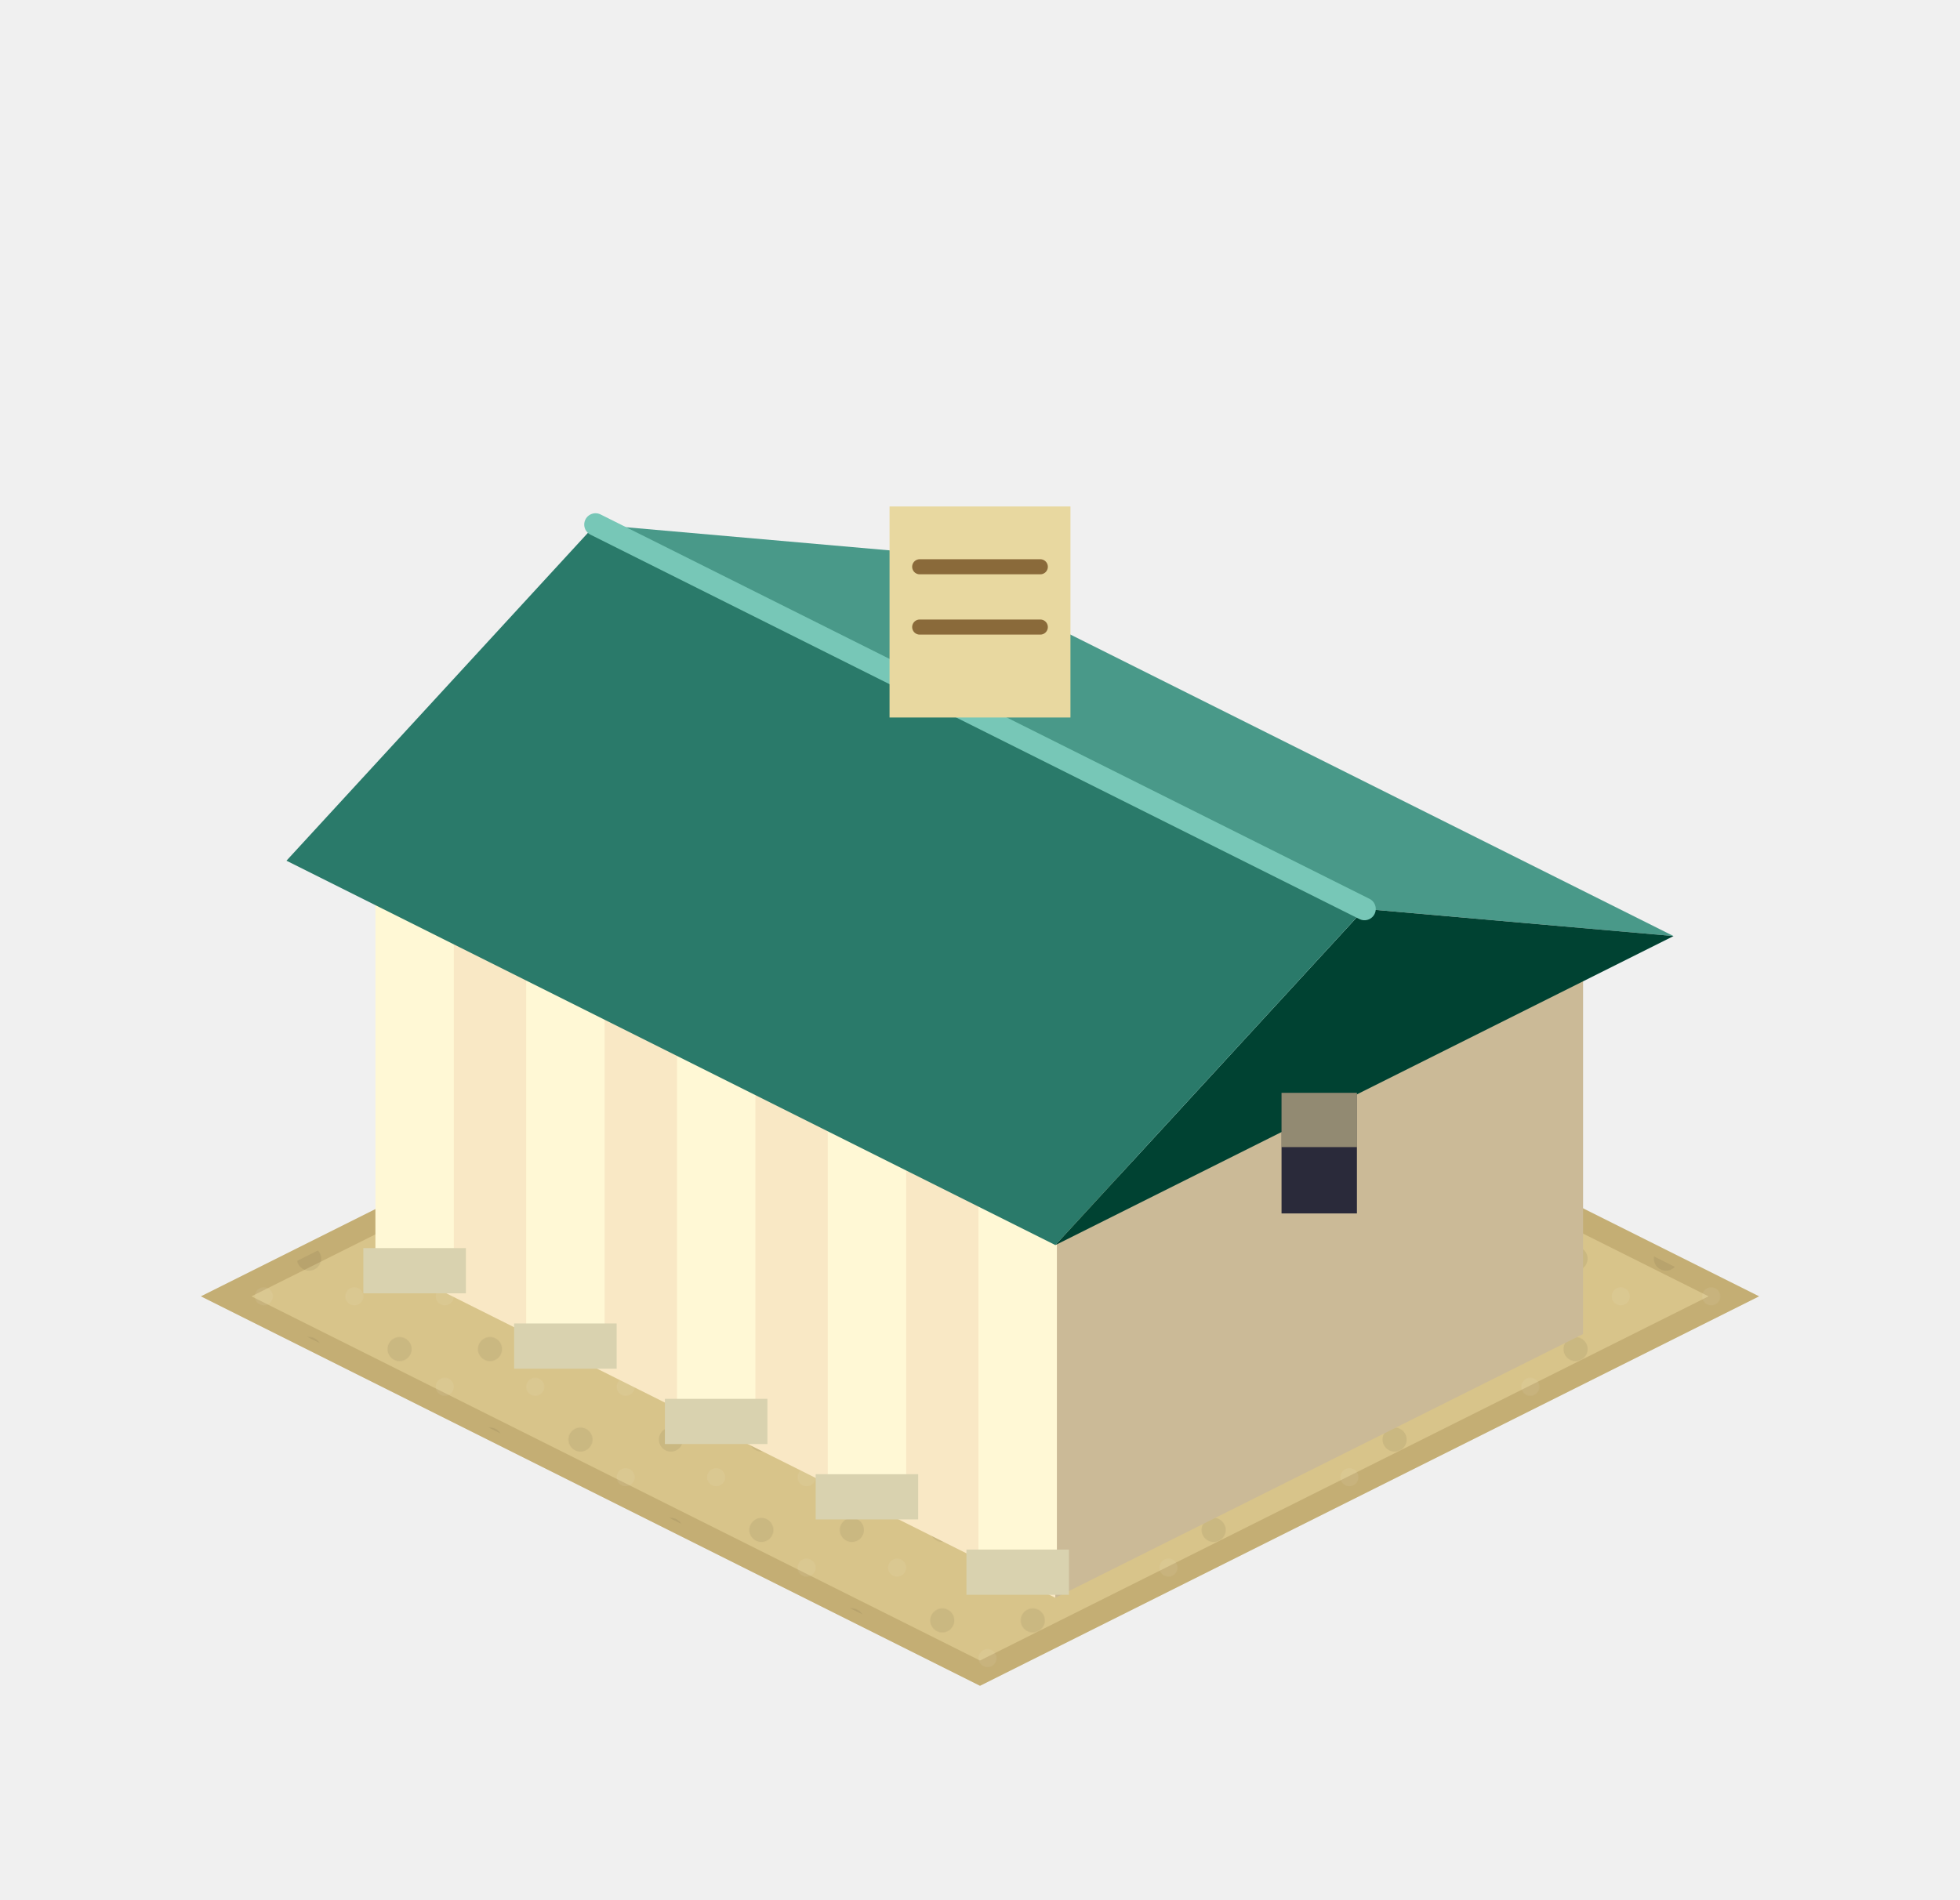
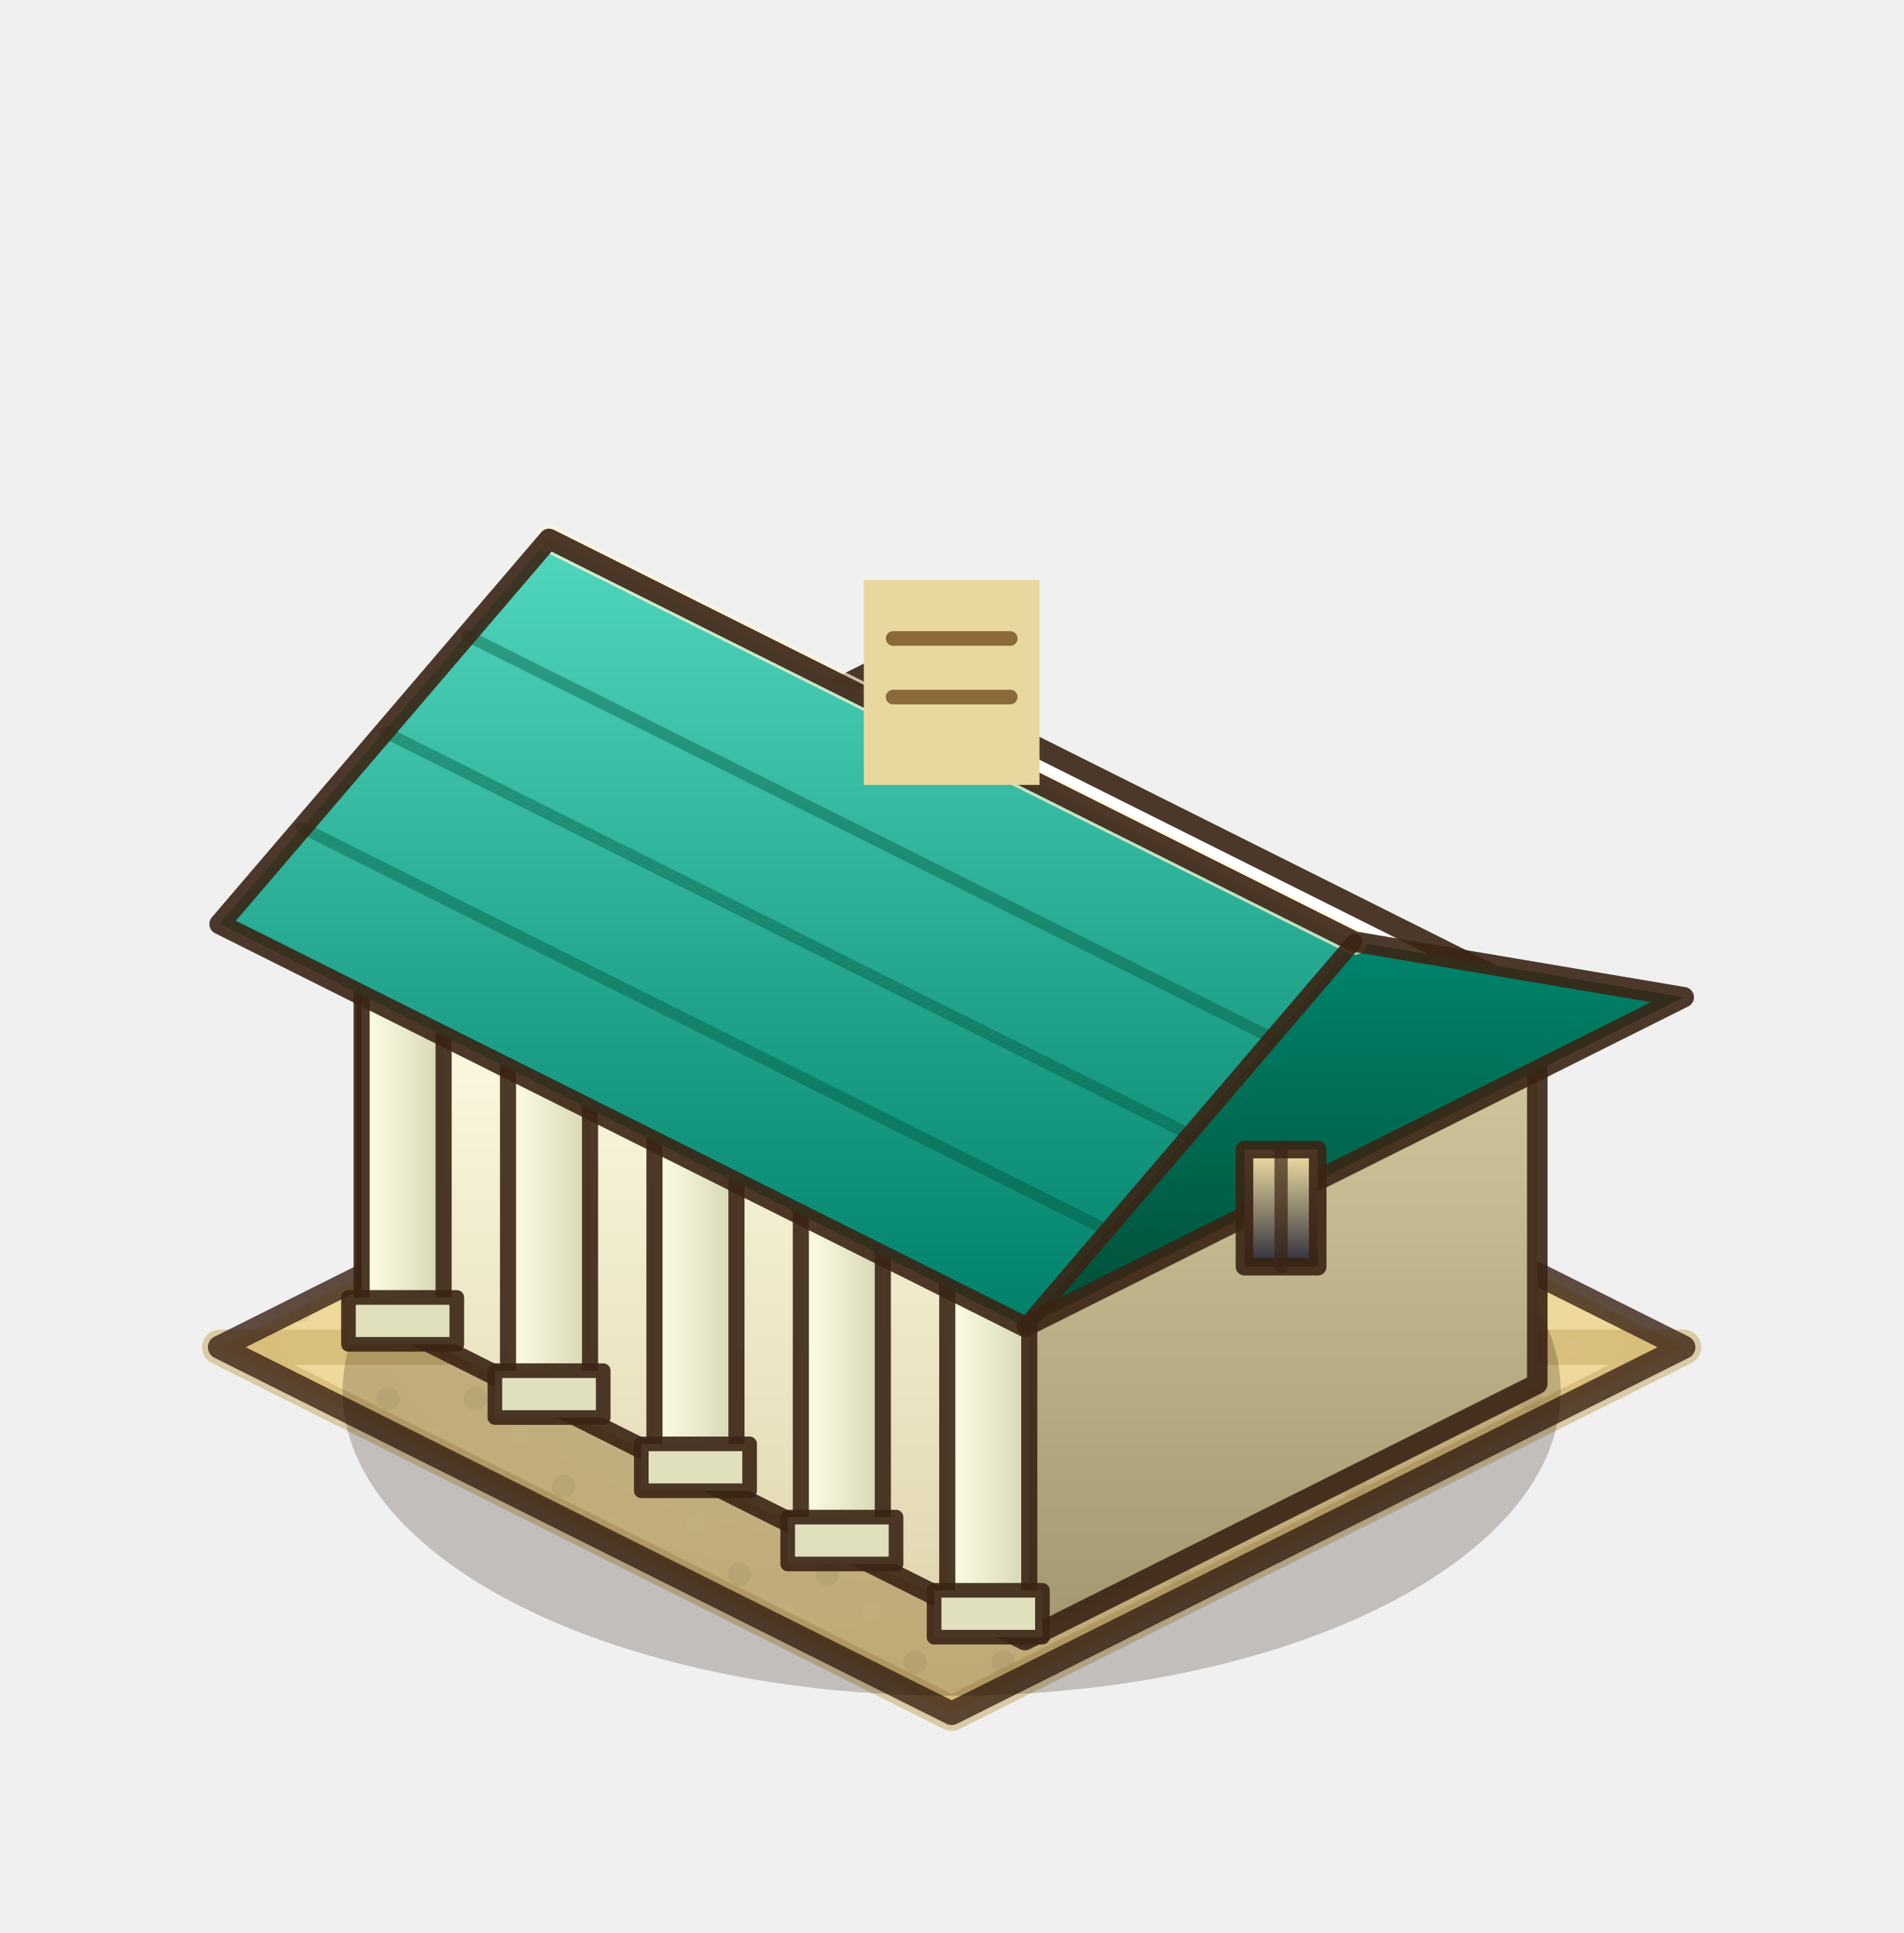
- <svg xmlns="http://www.w3.org/2000/svg" viewBox="35 -16 130 126" width="130" height="126" shape-rendering="geometricPrecision">
+ <svg xmlns="http://www.w3.org/2000/svg" viewBox="35 -22 130 132" width="130" height="132" shape-rendering="geometricPrecision">
  <defs>
    <pattern id="gtex" width="6" height="6" patternUnits="userSpaceOnUse">
      <circle cx="1.5" cy="1.5" r="0.8" fill="#000" opacity="0.18" />
      <circle cx="4.5" cy="4" r="0.6" fill="#fff" opacity="0.18" />
    </pattern>
    <pattern id="stripes" width="8" height="8" patternUnits="userSpaceOnUse" patternTransform="rotate(45)">
      <rect width="4" height="8" fill="#fff" opacity="0.35" />
    </pattern>
+     <pattern id="stonetex" width="12" height="7" patternUnits="userSpaceOnUse">
+       <path d="M0,3.5 h12 M6,0 v3.5 M0,3.5 v3.5 M12,3.5 v3.5" stroke="#000" stroke-width="0.9" fill="none" opacity="0.16" />
+     </pattern>
+     <pattern id="planktex" width="12" height="5" patternUnits="userSpaceOnUse">
+       <path d="M0,2.5 h12" stroke="#000" stroke-width="0.9" opacity="0.18" />
+       <path d="M0,4.6 h12" stroke="#fff" stroke-width="0.6" opacity="0.12" />
+     </pattern>
  </defs>
-   <polygon points="100,45 150,70 100,95 50,70" fill="#d8c48a" />
-   <polygon points="100,45 150,70 100,95 50,70" fill="none" stroke="#c4ae74" stroke-width="1.5" />
-   <polygon points="100,45 150,70 100,95 50,70" fill="url(#gtex)" opacity="0.35" />
-   <polygon points="60,67.5 105,90 105,63.6 60,41.1" fill="#f9e8c5" />
-   <polygon points="105,90 140,72.5 140,46.1 105,63.6" fill="#cbba97" />
-   <polygon points="95,23.6 140,46.1 105,63.6 60,41.1" fill="#fffffd" />
-   <polyline points="60,41.1 105,63.6 140,46.1" fill="none" stroke="#ffffff" stroke-width="1" opacity="0.6" />
-   <rect x="59.9" y="42.3" width="5.2" height="26.4" fill="#fff8d5" />
-   <rect x="58.9" y="40.3" width="7.2" height="3" fill="#d9d2af" />
-   <rect x="59.1" y="66.8" width="6.8" height="3" fill="#d9d2af" />
-   <rect x="69.9" y="47.3" width="5.2" height="26.4" fill="#fff8d5" />
-   <rect x="68.9" y="45.3" width="7.2" height="3" fill="#d9d2af" />
-   <rect x="69.1" y="71.8" width="6.8" height="3" fill="#d9d2af" />
-   <rect x="79.9" y="52.4" width="5.2" height="26.4" fill="#fff8d5" />
-   <rect x="78.9" y="50.3" width="7.2" height="3" fill="#d9d2af" />
-   <rect x="79.1" y="76.8" width="6.8" height="3" fill="#d9d2af" />
-   <rect x="89.9" y="57.4" width="5.2" height="26.4" fill="#fff8d5" />
-   <rect x="88.9" y="55.4" width="7.2" height="3" fill="#d9d2af" />
-   <rect x="89.1" y="81.8" width="6.8" height="3" fill="#d9d2af" />
-   <rect x="99.9" y="62.4" width="5.2" height="26.4" fill="#fff8d5" />
-   <rect x="98.9" y="60.4" width="7.2" height="3" fill="#d9d2af" />
-   <rect x="99.1" y="86.8" width="6.8" height="3" fill="#d9d2af" />
-   <polygon points="95,20.6 146,46.1 125.5,44.3 74.5,18.8" fill="#499989" />
-   <polygon points="105,66.6 146,46.1 125.5,44.3" fill="#004232" />
-   <polygon points="54,41.1 105,66.6 125.5,44.3 74.5,18.8" fill="#2a7a6a" />
-   <line x1="74.5" y1="18.8" x2="125.5" y2="44.3" stroke="#77c7b7" stroke-width="1.5" stroke-linecap="round" />
-   <rect x="120" y="56.5" width="5" height="8" fill="#2a2a3a" />
-   <rect x="120" y="56.5" width="5" height="3.6" fill="#e8d8a0" opacity="0.55" />
+   <defs>
+     <radialGradient id="g0" cx="0.5" cy="0.42" r="0.75">
+       <stop offset="0" stop-color="#f6e4ad" />
+       <stop offset="1" stop-color="#e8d08e" />
+     </radialGradient>
+     <linearGradient id="g1" x1="0" y1="0" x2="0" y2="1">
+       <stop offset="0" stop-color="#ffffea" />
+       <stop offset="1" stop-color="#e0d4ac" />
+     </linearGradient>
+     <linearGradient id="g2" x1="0" y1="0" x2="0" y2="1">
+       <stop offset="0" stop-color="#d6caa2" />
+       <stop offset="1" stop-color="#a3976f" />
+     </linearGradient>
+     <linearGradient id="g3" x1="0" y1="0" x2="1" y2="0">
+       <stop offset="0" stop-color="#ffffea" />
+       <stop offset="1" stop-color="#d6d6b2" />
+     </linearGradient>
+     <linearGradient id="g4" x1="0" y1="0" x2="0" y2="1">
+       <stop offset="0" stop-color="#00856d" />
+       <stop offset="1" stop-color="#004d35" />
+     </linearGradient>
+     <linearGradient id="g5" x1="0" y1="0" x2="0" y2="1">
+       <stop offset="0" stop-color="#52d7bf" />
+       <stop offset="1" stop-color="#008068" />
+     </linearGradient>
+     <linearGradient id="g6" x1="0" y1="0" x2="0" y2="1">
+       <stop offset="0" stop-color="#f6e4a6" />
+       <stop offset="1" stop-color="#2a2a3a" />
+     </linearGradient>
+   </defs>
+   <polygon points="100,45 150,70 100,95 50,70" fill="url(#g0)" />
+   <polygon points="100,45 150,70 100,95 50,70" fill="url(#gtex)" opacity="0.28" />
+   <polygon points="50,70 100,95 150,70" fill="none" stroke="#c4a65e" stroke-width="2.4" stroke-opacity="0.5" stroke-linejoin="round" />
+   <polygon points="100,45 150,70 100,95 50,70" fill="none" stroke="#3a2414" stroke-width="1.6" stroke-opacity="0.8" stroke-linejoin="round" stroke-linecap="round" />
+   <path d="M70.4,63.3 q4,-2.5 8,0" stroke="#c4a65e" stroke-width="1" fill="none" opacity="0.5" />
+   <path d="M114.9,71.4 q4,-2.5 8,0" stroke="#c4a65e" stroke-width="1" fill="none" opacity="0.5" />
+   <path d="M118.2,65.3 q4,-2.5 8,0" stroke="#c4a65e" stroke-width="1" fill="none" opacity="0.5" />
+   <path d="M89.8,62.8 q4,-2.5 8,0" stroke="#c4a65e" stroke-width="1" fill="none" opacity="0.5" />
+   <path d="M85.2,71.4 q4,-2.5 8,0" stroke="#c4a65e" stroke-width="1" fill="none" opacity="0.5" />
+   <path d="M108.5,80 q4,-2.5 8,0" stroke="#c4a65e" stroke-width="1" fill="none" opacity="0.5" />
+   <path d="M95.3,56.9 q4,-2.5 8,0" stroke="#c4a65e" stroke-width="1" fill="none" opacity="0.5" />
+   <path d="M81.1,68.4 q4,-2.5 8,0" stroke="#c4a65e" stroke-width="1" fill="none" opacity="0.5" />
+   <ellipse cx="100" cy="73" rx="41.6" ry="20.8" fill="#1a0e04" opacity="0.22" />
+   <polygon points="60,67.5 105,90 105,63.6 60,41.1" fill="url(#g1)" />
+   <polygon points="105,90 140,72.5 140,46.1 105,63.6" fill="url(#g2)" />
+   <polygon points="95,23.6 140,46.1 105,63.6 60,41.1" fill="#ffffff" />
+   <line x1="105" y1="90" x2="105" y2="63.6" stroke="#948860" stroke-width="1" stroke-linecap="round" opacity="0.55" />
+   <polyline points="60,41.1 105,63.6 140,46.1" fill="none" stroke="#fff6d8" stroke-width="1.3" opacity="0.55" />
+   <polygon points="60,67.5 105,90 140,72.5 140,46.1 95,23.6 60,41.1" fill="none" stroke="#3a2414" stroke-width="1.4" stroke-opacity="0.9" stroke-linejoin="round" stroke-linecap="round" />
+   <rect x="59.7" y="42.3" width="5.6" height="26.4" fill="url(#g3)" stroke="#3a2414" stroke-width="1.1" stroke-opacity="0.9" stroke-linejoin="round" stroke-linecap="round" />
+   <rect x="58.6" y="40.1" width="7.8" height="3.2" fill="#e0e0bc" stroke="#3a2414" stroke-width="1" stroke-opacity="0.9" stroke-linejoin="round" stroke-linecap="round" />
+   <rect x="58.8" y="66.6" width="7.4" height="3.2" fill="#e0e0bc" stroke="#3a2414" stroke-width="1" stroke-opacity="0.9" stroke-linejoin="round" stroke-linecap="round" />
+   <rect x="69.7" y="47.3" width="5.6" height="26.4" fill="url(#g3)" stroke="#3a2414" stroke-width="1.1" stroke-opacity="0.9" stroke-linejoin="round" stroke-linecap="round" />
+   <rect x="68.6" y="45.1" width="7.8" height="3.2" fill="#e0e0bc" stroke="#3a2414" stroke-width="1" stroke-opacity="0.9" stroke-linejoin="round" stroke-linecap="round" />
+   <rect x="68.8" y="71.6" width="7.4" height="3.2" fill="#e0e0bc" stroke="#3a2414" stroke-width="1" stroke-opacity="0.9" stroke-linejoin="round" stroke-linecap="round" />
+   <rect x="79.7" y="52.4" width="5.6" height="26.4" fill="url(#g3)" stroke="#3a2414" stroke-width="1.1" stroke-opacity="0.9" stroke-linejoin="round" stroke-linecap="round" />
+   <rect x="78.6" y="50.1" width="7.8" height="3.2" fill="#e0e0bc" stroke="#3a2414" stroke-width="1" stroke-opacity="0.9" stroke-linejoin="round" stroke-linecap="round" />
+   <rect x="78.8" y="76.6" width="7.4" height="3.2" fill="#e0e0bc" stroke="#3a2414" stroke-width="1" stroke-opacity="0.9" stroke-linejoin="round" stroke-linecap="round" />
+   <rect x="89.7" y="57.4" width="5.6" height="26.4" fill="url(#g3)" stroke="#3a2414" stroke-width="1.1" stroke-opacity="0.9" stroke-linejoin="round" stroke-linecap="round" />
+   <rect x="88.6" y="55.1" width="7.8" height="3.2" fill="#e0e0bc" stroke="#3a2414" stroke-width="1" stroke-opacity="0.9" stroke-linejoin="round" stroke-linecap="round" />
+   <rect x="88.8" y="81.6" width="7.4" height="3.2" fill="#e0e0bc" stroke="#3a2414" stroke-width="1" stroke-opacity="0.9" stroke-linejoin="round" stroke-linecap="round" />
+   <rect x="99.7" y="62.4" width="5.6" height="26.4" fill="url(#g3)" stroke="#3a2414" stroke-width="1.1" stroke-opacity="0.9" stroke-linejoin="round" stroke-linecap="round" />
+   <rect x="98.6" y="60.1" width="7.8" height="3.2" fill="#e0e0bc" stroke="#3a2414" stroke-width="1" stroke-opacity="0.9" stroke-linejoin="round" stroke-linecap="round" />
+   <rect x="98.8" y="86.6" width="7.4" height="3.2" fill="#e0e0bc" stroke="#3a2414" stroke-width="1" stroke-opacity="0.9" stroke-linejoin="round" stroke-linecap="round" />
+   <polygon points="105,68.6 150,46.1 127.5,42.3" fill="url(#g4)" />
+   <polygon points="50,41.1 105,68.6 127.5,42.3 72.5,14.8" fill="url(#g5)" />
+   <line x1="55.6" y1="34.5" x2="110.6" y2="62" stroke="#00523a" stroke-width="0.8" stroke-linecap="round" opacity="0.4" />
+   <line x1="61.3" y1="28" x2="116.3" y2="55.5" stroke="#00523a" stroke-width="0.8" stroke-linecap="round" opacity="0.4" />
+   <line x1="66.9" y1="21.4" x2="121.9" y2="48.9" stroke="#00523a" stroke-width="0.8" stroke-linecap="round" opacity="0.4" />
+   <line x1="72.5" y1="14.8" x2="127.5" y2="42.3" stroke="#fff6d8" stroke-width="1.8" stroke-linecap="round" opacity="0.7" />
+   <polygon points="50,41.1 105,68.6 150,46.1 127.5,42.3 72.5,14.8" fill="none" stroke="#3a2414" stroke-width="1.4" stroke-opacity="0.9" stroke-linejoin="round" stroke-linecap="round" />
+   <line x1="105" y1="68.6" x2="127.5" y2="42.3" stroke="#3a2414" stroke-width="1.1" stroke-linecap="round" opacity="0.9" />
+   <rect x="120" y="56.5" width="5" height="8" fill="url(#g6)" stroke="#3a2414" stroke-width="1.2" stroke-opacity="0.9" stroke-linejoin="round" stroke-linecap="round" />
+   <line x1="122.5" y1="56.5" x2="122.5" y2="64.5" stroke="#3a2414" stroke-width="0.9" stroke-linecap="round" opacity="0.7" />
  <rect x="94" y="17.6" width="12" height="14" fill="#e8d8a0" />
  <line x1="96" y1="21.6" x2="104" y2="21.6" stroke="#8a6a3a" stroke-width="1" stroke-linecap="round" />
  <line x1="96" y1="25.6" x2="104" y2="25.6" stroke="#8a6a3a" stroke-width="1" stroke-linecap="round" />
</svg>
